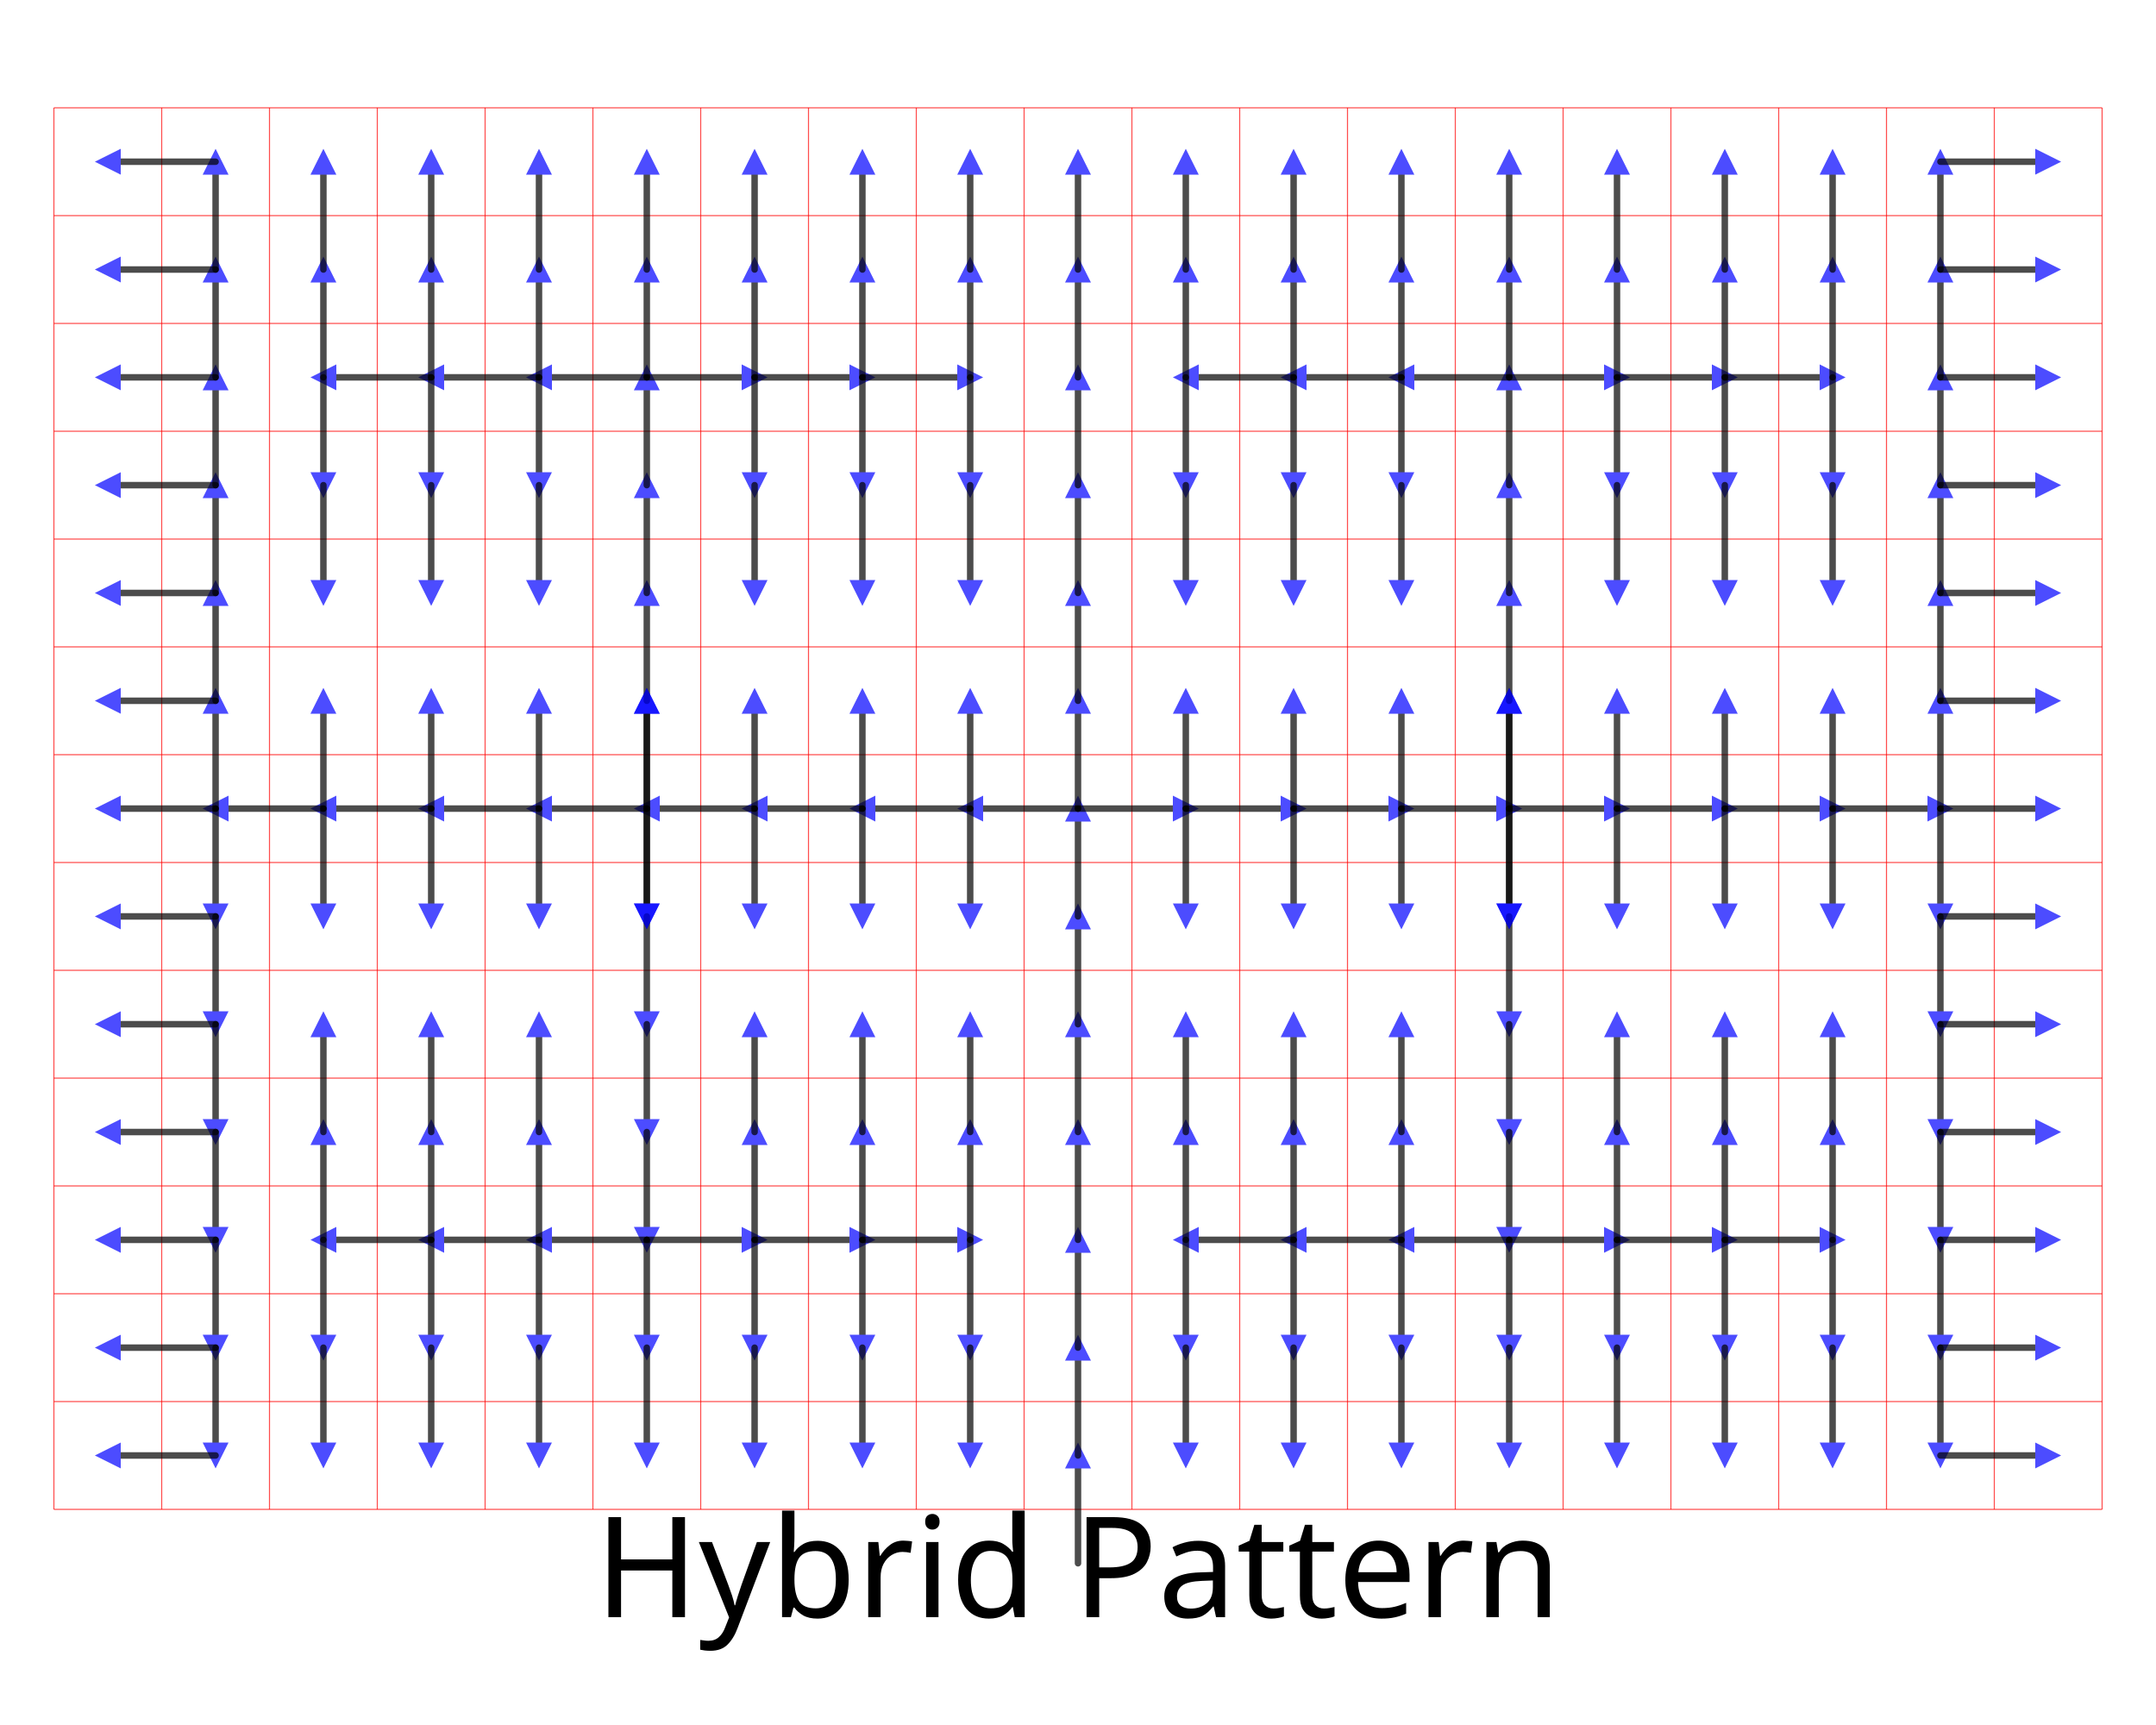
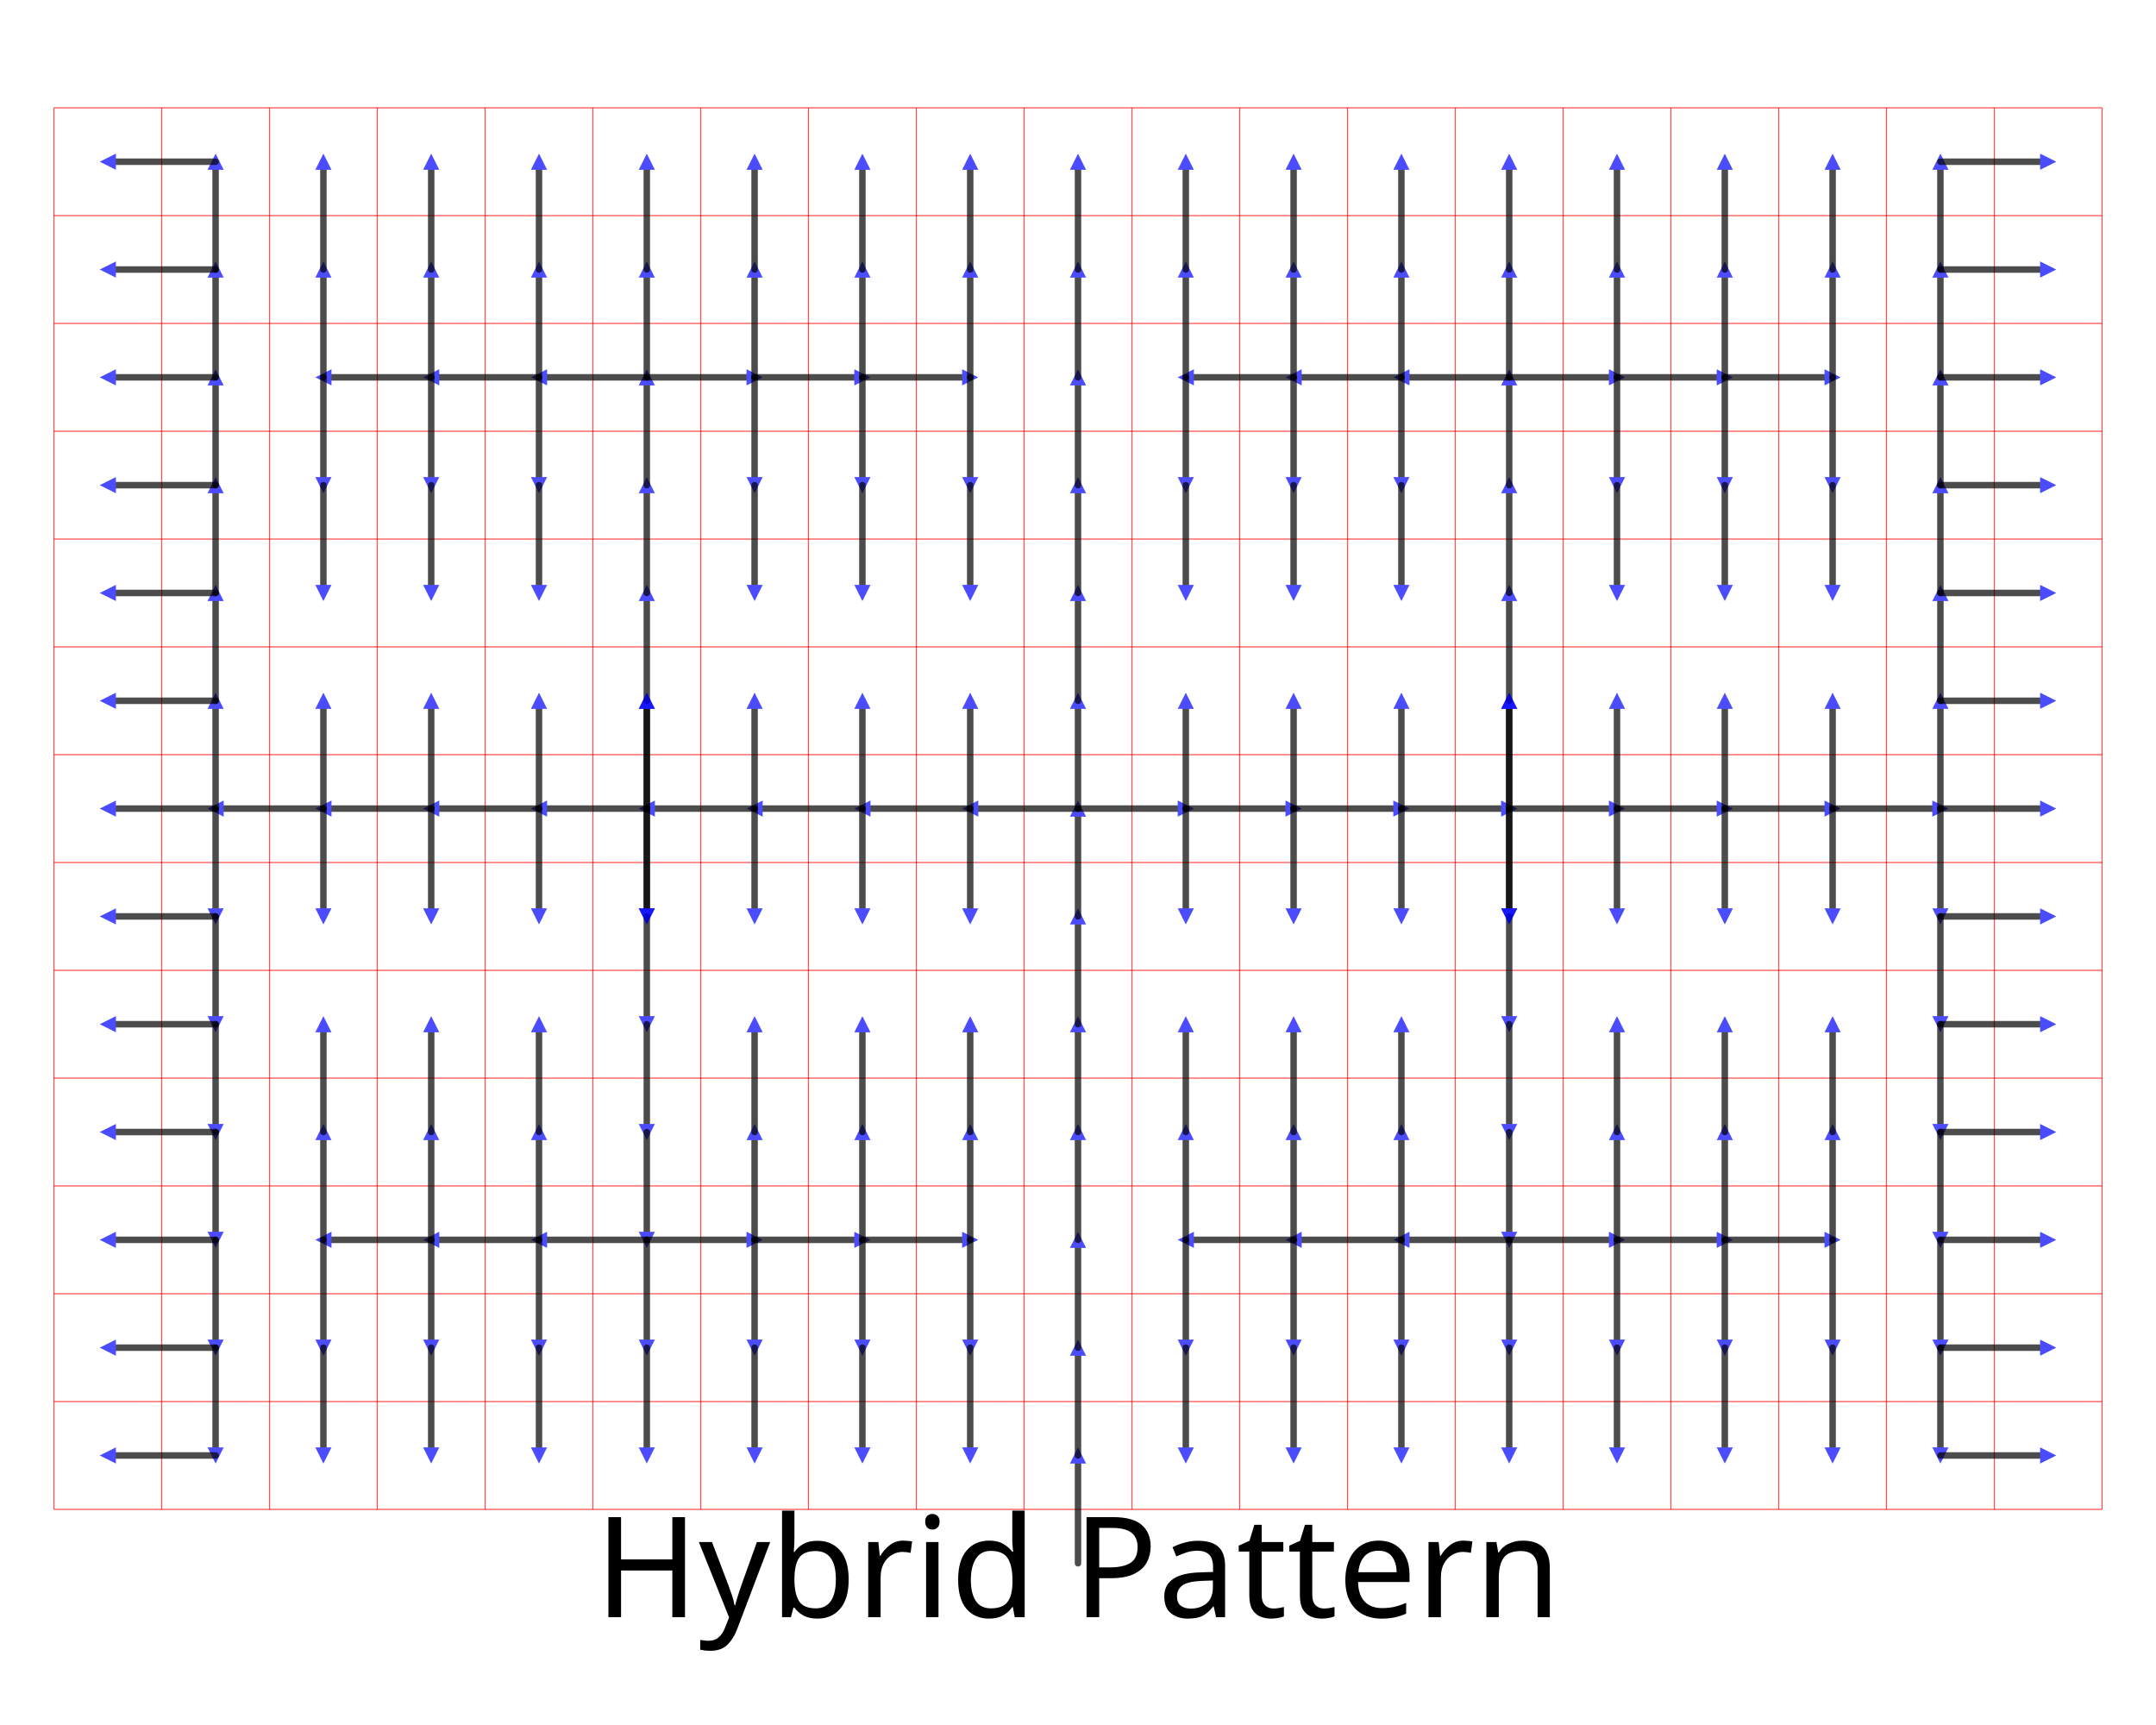
<svg xmlns="http://www.w3.org/2000/svg" baseProfile="full" height="320" version="1.1" viewBox="0,-290.0,400,320" width="400">
  <defs id="id18">
    <style type="text/css">
                text{font-family: Verdana;}
                svgg{background-color:grey;}
                .connection{stroke-linecap:round; opacity: 0.7; stroke-width:1.2;}
                span{text-anchor: "middle"; alignment_baseline: "middle"}
                .gridLabels{fill: grey;font-style: italic;font-weight: 900}
                .down{stroke-dasharray: 5;}
                .up{stroke-dasharray: 5;}
                .gridmarker{stroke:red; stroke-width:0.2; opacity: 0.7;}
                </style>
-     <marker id="id17" markerHeight="10" markerUnits="strokeWidth" markerWidth="8" orient="auto" refX="30" refY="30" viewBox="0 0 120 120">
+     <marker id="id17" markerHeight="10" markerUnits="strokeWidth" markerWidth="5" orient="auto" refX="30" refY="30" viewBox="0 0 120 120">
      <path d="M 0 0 L 60 30 L 0 60 z" fill="blue" />
    </marker>
  </defs>
  <g id="markers" transform="scale(1,-1)">
    <line class="gridmarker" x1="10.0" x2="10.0" y1="10.0" y2="270.0" />
    <line class="gridmarker" x1="30.0" x2="30.0" y1="10.0" y2="270.0" />
    <line class="gridmarker" x1="50.0" x2="50.0" y1="10.0" y2="270.0" />
    <line class="gridmarker" x1="70.0" x2="70.0" y1="10.0" y2="270.0" />
    <line class="gridmarker" x1="90.0" x2="90.0" y1="10.0" y2="270.0" />
    <line class="gridmarker" x1="110.0" x2="110.0" y1="10.0" y2="270.0" />
    <line class="gridmarker" x1="130.0" x2="130.0" y1="10.0" y2="270.0" />
    <line class="gridmarker" x1="150.0" x2="150.0" y1="10.0" y2="270.0" />
    <line class="gridmarker" x1="170.0" x2="170.0" y1="10.0" y2="270.0" />
    <line class="gridmarker" x1="190.0" x2="190.0" y1="10.0" y2="270.0" />
    <line class="gridmarker" x1="210.0" x2="210.0" y1="10.0" y2="270.0" />
    <line class="gridmarker" x1="230.0" x2="230.0" y1="10.0" y2="270.0" />
    <line class="gridmarker" x1="250.0" x2="250.0" y1="10.0" y2="270.0" />
    <line class="gridmarker" x1="270.0" x2="270.0" y1="10.0" y2="270.0" />
    <line class="gridmarker" x1="290.0" x2="290.0" y1="10.0" y2="270.0" />
    <line class="gridmarker" x1="310.0" x2="310.0" y1="10.0" y2="270.0" />
    <line class="gridmarker" x1="330.0" x2="330.0" y1="10.0" y2="270.0" />
    <line class="gridmarker" x1="350.0" x2="350.0" y1="10.0" y2="270.0" />
    <line class="gridmarker" x1="370.0" x2="370.0" y1="10.0" y2="270.0" />
    <line class="gridmarker" x1="390.0" x2="390.0" y1="10.0" y2="270.0" />
    <line class="gridmarker" x1="10.0" x2="390.0" y1="10.0" y2="10.0" />
    <line class="gridmarker" x1="10.0" x2="390.0" y1="30.0" y2="30.0" />
    <line class="gridmarker" x1="10.0" x2="390.0" y1="50.0" y2="50.0" />
    <line class="gridmarker" x1="10.0" x2="390.0" y1="70.0" y2="70.0" />
    <line class="gridmarker" x1="10.0" x2="390.0" y1="90.0" y2="90.0" />
    <line class="gridmarker" x1="10.0" x2="390.0" y1="110.0" y2="110.0" />
    <line class="gridmarker" x1="10.0" x2="390.0" y1="130.0" y2="130.0" />
    <line class="gridmarker" x1="10.0" x2="390.0" y1="150.0" y2="150.0" />
    <line class="gridmarker" x1="10.0" x2="390.0" y1="170.0" y2="170.0" />
    <line class="gridmarker" x1="10.0" x2="390.0" y1="190.0" y2="190.0" />
    <line class="gridmarker" x1="10.0" x2="390.0" y1="210.0" y2="210.0" />
    <line class="gridmarker" x1="10.0" x2="390.0" y1="230.0" y2="230.0" />
    <line class="gridmarker" x1="10.0" x2="390.0" y1="250.0" y2="250.0" />
    <line class="gridmarker" x1="10.0" x2="390.0" y1="270.0" y2="270.0" />
  </g>
  <g id="main" transform="scale(1,-1)">
    <line class="connection same" marker-end="url(#id17)" stroke=" black" x1="200" x2="200" y1="0" y2="20" />
    <line class="connection same" marker-end="url(#id17)" stroke=" black" x1="200" x2="200" y1="20" y2="40" />
    <line class="connection same" marker-end="url(#id17)" stroke=" black" x1="200" x2="200" y1="40" y2="60" />
    <line class="connection same" marker-end="url(#id17)" stroke=" black" x1="200" x2="200" y1="60" y2="80" />
    <line class="connection same" marker-end="url(#id17)" stroke=" black" x1="200" x2="200" y1="80" y2="100" />
    <line class="connection same" marker-end="url(#id17)" stroke=" black" x1="200" x2="200" y1="100" y2="120" />
    <line class="connection same" marker-end="url(#id17)" stroke=" black" x1="200" x2="200" y1="120" y2="140" />
    <line class="connection same" marker-end="url(#id17)" stroke=" black" x1="200.0" x2="220.0" y1="140" y2="140" />
    <line class="connection same" marker-end="url(#id17)" stroke=" black" x1="220.0" x2="240.0" y1="140" y2="140" />
    <line class="connection same" marker-end="url(#id17)" stroke=" black" x1="240.0" x2="260.0" y1="140" y2="140" />
    <line class="connection same" marker-end="url(#id17)" stroke=" black" x1="260.0" x2="280.0" y1="140" y2="140" />
    <line class="connection same" marker-end="url(#id17)" stroke=" black" x1="280.0" x2="280.0" y1="140" y2="160" />
    <line class="connection same" marker-end="url(#id17)" stroke=" black" x1="280.0" x2="280.0" y1="160" y2="180" />
    <line class="connection same" marker-end="url(#id17)" stroke=" black" x1="280.0" x2="280.0" y1="180" y2="200" />
    <line class="connection same" marker-end="url(#id17)" stroke=" black" x1="280.0" x2="280.0" y1="200" y2="220" />
    <line class="connection same" marker-end="url(#id17)" stroke=" black" x1="280.0" x2="280.0" y1="220" y2="240" />
    <line class="connection same" marker-end="url(#id17)" stroke=" black" x1="280.0" x2="280.0" y1="240" y2="260" />
    <line class="connection same" marker-end="url(#id17)" stroke=" black" x1="280.0" x2="280.0" y1="140" y2="120" />
    <line class="connection same" marker-end="url(#id17)" stroke=" black" x1="280.0" x2="280.0" y1="120" y2="100" />
    <line class="connection same" marker-end="url(#id17)" stroke=" black" x1="280.0" x2="280.0" y1="100" y2="80" />
    <line class="connection same" marker-end="url(#id17)" stroke=" black" x1="280.0" x2="280.0" y1="80" y2="60" />
    <line class="connection same" marker-end="url(#id17)" stroke=" black" x1="280.0" x2="280.0" y1="60" y2="40" />
    <line class="connection same" marker-end="url(#id17)" stroke=" black" x1="280.0" x2="280.0" y1="40" y2="20" />
    <line class="connection same" marker-end="url(#id17)" stroke=" black" x1="280.0" x2="300.0" y1="140" y2="140" />
    <line class="connection same" marker-end="url(#id17)" stroke=" black" x1="300.0" x2="320.0" y1="140" y2="140" />
    <line class="connection same" marker-end="url(#id17)" stroke=" black" x1="320.0" x2="340.0" y1="140" y2="140" />
    <line class="connection same" marker-end="url(#id17)" stroke=" black" x1="340.0" x2="360.0" y1="140" y2="140" />
    <line class="connection same" marker-end="url(#id17)" stroke=" black" x1="360.0" x2="360.0" y1="140" y2="160" />
    <line class="connection same" marker-end="url(#id17)" stroke=" black" x1="360.0" x2="360.0" y1="160" y2="180" />
    <line class="connection same" marker-end="url(#id17)" stroke=" black" x1="360.0" x2="360.0" y1="180" y2="200" />
    <line class="connection same" marker-end="url(#id17)" stroke=" black" x1="360.0" x2="360.0" y1="200" y2="220" />
    <line class="connection same" marker-end="url(#id17)" stroke=" black" x1="360.0" x2="360.0" y1="220" y2="240" />
    <line class="connection same" marker-end="url(#id17)" stroke=" black" x1="360.0" x2="360.0" y1="240" y2="260" />
    <line class="connection same" marker-end="url(#id17)" stroke=" black" x1="360.0" x2="360.0" y1="140" y2="120" />
    <line class="connection same" marker-end="url(#id17)" stroke=" black" x1="360.0" x2="360.0" y1="120" y2="100" />
    <line class="connection same" marker-end="url(#id17)" stroke=" black" x1="360.0" x2="360.0" y1="100" y2="80" />
    <line class="connection same" marker-end="url(#id17)" stroke=" black" x1="360.0" x2="360.0" y1="80" y2="60" />
    <line class="connection same" marker-end="url(#id17)" stroke=" black" x1="360.0" x2="360.0" y1="60" y2="40" />
    <line class="connection same" marker-end="url(#id17)" stroke=" black" x1="360.0" x2="360.0" y1="40" y2="20" />
    <line class="connection same" marker-end="url(#id17)" stroke=" black" x1="200.0" x2="180.0" y1="140" y2="140" />
    <line class="connection same" marker-end="url(#id17)" stroke=" black" x1="180.0" x2="160.0" y1="140" y2="140" />
    <line class="connection same" marker-end="url(#id17)" stroke=" black" x1="160.0" x2="140.0" y1="140" y2="140" />
    <line class="connection same" marker-end="url(#id17)" stroke=" black" x1="140.0" x2="120.0" y1="140" y2="140" />
    <line class="connection same" marker-end="url(#id17)" stroke=" black" x1="120.0" x2="120.0" y1="140" y2="160" />
    <line class="connection same" marker-end="url(#id17)" stroke=" black" x1="120.0" x2="120.0" y1="160" y2="180" />
    <line class="connection same" marker-end="url(#id17)" stroke=" black" x1="120.0" x2="120.0" y1="180" y2="200" />
    <line class="connection same" marker-end="url(#id17)" stroke=" black" x1="120.0" x2="120.0" y1="200" y2="220" />
    <line class="connection same" marker-end="url(#id17)" stroke=" black" x1="120.0" x2="120.0" y1="220" y2="240" />
    <line class="connection same" marker-end="url(#id17)" stroke=" black" x1="120.0" x2="120.0" y1="240" y2="260" />
    <line class="connection same" marker-end="url(#id17)" stroke=" black" x1="120.0" x2="120.0" y1="140" y2="120" />
    <line class="connection same" marker-end="url(#id17)" stroke=" black" x1="120.0" x2="120.0" y1="120" y2="100" />
    <line class="connection same" marker-end="url(#id17)" stroke=" black" x1="120.0" x2="120.0" y1="100" y2="80" />
    <line class="connection same" marker-end="url(#id17)" stroke=" black" x1="120.0" x2="120.0" y1="80" y2="60" />
    <line class="connection same" marker-end="url(#id17)" stroke=" black" x1="120.0" x2="120.0" y1="60" y2="40" />
    <line class="connection same" marker-end="url(#id17)" stroke=" black" x1="120.0" x2="120.0" y1="40" y2="20" />
    <line class="connection same" marker-end="url(#id17)" stroke=" black" x1="120.0" x2="100.0" y1="140" y2="140" />
    <line class="connection same" marker-end="url(#id17)" stroke=" black" x1="100.0" x2="80.0" y1="140" y2="140" />
    <line class="connection same" marker-end="url(#id17)" stroke=" black" x1="80.0" x2="60.0" y1="140" y2="140" />
    <line class="connection same" marker-end="url(#id17)" stroke=" black" x1="60.0" x2="40.0" y1="140" y2="140" />
    <line class="connection same" marker-end="url(#id17)" stroke=" black" x1="40.0" x2="40.0" y1="140" y2="160" />
    <line class="connection same" marker-end="url(#id17)" stroke=" black" x1="40.0" x2="40.0" y1="160" y2="180" />
    <line class="connection same" marker-end="url(#id17)" stroke=" black" x1="40.0" x2="40.0" y1="180" y2="200" />
    <line class="connection same" marker-end="url(#id17)" stroke=" black" x1="40.0" x2="40.0" y1="200" y2="220" />
    <line class="connection same" marker-end="url(#id17)" stroke=" black" x1="40.0" x2="40.0" y1="220" y2="240" />
    <line class="connection same" marker-end="url(#id17)" stroke=" black" x1="40.0" x2="40.0" y1="240" y2="260" />
    <line class="connection same" marker-end="url(#id17)" stroke=" black" x1="40.0" x2="40.0" y1="140" y2="120" />
    <line class="connection same" marker-end="url(#id17)" stroke=" black" x1="40.0" x2="40.0" y1="120" y2="100" />
    <line class="connection same" marker-end="url(#id17)" stroke=" black" x1="40.0" x2="40.0" y1="100" y2="80" />
    <line class="connection same" marker-end="url(#id17)" stroke=" black" x1="40.0" x2="40.0" y1="80" y2="60" />
    <line class="connection same" marker-end="url(#id17)" stroke=" black" x1="40.0" x2="40.0" y1="60" y2="40" />
    <line class="connection same" marker-end="url(#id17)" stroke=" black" x1="40.0" x2="40.0" y1="40" y2="20" />
    <line class="connection same" marker-end="url(#id17)" stroke=" black" x1="120" x2="140" y1="60" y2="60" />
    <line class="connection same" marker-end="url(#id17)" stroke=" black" x1="140" x2="140" y1="60" y2="80" />
    <line class="connection same" marker-end="url(#id17)" stroke=" black" x1="140" x2="140" y1="80" y2="100" />
    <line class="connection same" marker-end="url(#id17)" stroke=" black" x1="140" x2="140" y1="60" y2="40" />
    <line class="connection same" marker-end="url(#id17)" stroke=" black" x1="140" x2="140" y1="40" y2="20" />
    <line class="connection same" marker-end="url(#id17)" stroke=" black" x1="140" x2="160" y1="60" y2="60" />
    <line class="connection same" marker-end="url(#id17)" stroke=" black" x1="160" x2="160" y1="60" y2="80" />
    <line class="connection same" marker-end="url(#id17)" stroke=" black" x1="160" x2="160" y1="80" y2="100" />
    <line class="connection same" marker-end="url(#id17)" stroke=" black" x1="160" x2="160" y1="60" y2="40" />
    <line class="connection same" marker-end="url(#id17)" stroke=" black" x1="160" x2="160" y1="40" y2="20" />
    <line class="connection same" marker-end="url(#id17)" stroke=" black" x1="160" x2="180" y1="60" y2="60" />
    <line class="connection same" marker-end="url(#id17)" stroke=" black" x1="180" x2="180" y1="60" y2="80" />
    <line class="connection same" marker-end="url(#id17)" stroke=" black" x1="180" x2="180" y1="80" y2="100" />
    <line class="connection same" marker-end="url(#id17)" stroke=" black" x1="180" x2="180" y1="60" y2="40" />
    <line class="connection same" marker-end="url(#id17)" stroke=" black" x1="180" x2="180" y1="40" y2="20" />
    <line class="connection same" marker-end="url(#id17)" stroke=" black" x1="120" x2="100" y1="60" y2="60" />
    <line class="connection same" marker-end="url(#id17)" stroke=" black" x1="100" x2="100" y1="60" y2="80" />
    <line class="connection same" marker-end="url(#id17)" stroke=" black" x1="100" x2="100" y1="80" y2="100" />
    <line class="connection same" marker-end="url(#id17)" stroke=" black" x1="100" x2="100" y1="60" y2="40" />
    <line class="connection same" marker-end="url(#id17)" stroke=" black" x1="100" x2="100" y1="40" y2="20" />
    <line class="connection same" marker-end="url(#id17)" stroke=" black" x1="100" x2="80" y1="60" y2="60" />
    <line class="connection same" marker-end="url(#id17)" stroke=" black" x1="80" x2="80" y1="60" y2="80" />
    <line class="connection same" marker-end="url(#id17)" stroke=" black" x1="80" x2="80" y1="80" y2="100" />
    <line class="connection same" marker-end="url(#id17)" stroke=" black" x1="80" x2="80" y1="60" y2="40" />
    <line class="connection same" marker-end="url(#id17)" stroke=" black" x1="80" x2="80" y1="40" y2="20" />
    <line class="connection same" marker-end="url(#id17)" stroke=" black" x1="80" x2="60" y1="60" y2="60" />
    <line class="connection same" marker-end="url(#id17)" stroke=" black" x1="60" x2="60" y1="60" y2="80" />
    <line class="connection same" marker-end="url(#id17)" stroke=" black" x1="60" x2="60" y1="80" y2="100" />
    <line class="connection same" marker-end="url(#id17)" stroke=" black" x1="60" x2="60" y1="60" y2="40" />
    <line class="connection same" marker-end="url(#id17)" stroke=" black" x1="60" x2="60" y1="40" y2="20" />
    <line class="connection same" marker-end="url(#id17)" stroke=" black" x1="120" x2="140" y1="220" y2="220" />
    <line class="connection same" marker-end="url(#id17)" stroke=" black" x1="140" x2="140" y1="220" y2="240" />
    <line class="connection same" marker-end="url(#id17)" stroke=" black" x1="140" x2="140" y1="240" y2="260" />
    <line class="connection same" marker-end="url(#id17)" stroke=" black" x1="140" x2="140" y1="220" y2="200" />
    <line class="connection same" marker-end="url(#id17)" stroke=" black" x1="140" x2="140" y1="200" y2="180" />
    <line class="connection same" marker-end="url(#id17)" stroke=" black" x1="140" x2="160" y1="220" y2="220" />
    <line class="connection same" marker-end="url(#id17)" stroke=" black" x1="160" x2="160" y1="220" y2="240" />
    <line class="connection same" marker-end="url(#id17)" stroke=" black" x1="160" x2="160" y1="240" y2="260" />
    <line class="connection same" marker-end="url(#id17)" stroke=" black" x1="160" x2="160" y1="220" y2="200" />
    <line class="connection same" marker-end="url(#id17)" stroke=" black" x1="160" x2="160" y1="200" y2="180" />
    <line class="connection same" marker-end="url(#id17)" stroke=" black" x1="160" x2="180" y1="220" y2="220" />
    <line class="connection same" marker-end="url(#id17)" stroke=" black" x1="180" x2="180" y1="220" y2="240" />
    <line class="connection same" marker-end="url(#id17)" stroke=" black" x1="180" x2="180" y1="240" y2="260" />
    <line class="connection same" marker-end="url(#id17)" stroke=" black" x1="180" x2="180" y1="220" y2="200" />
    <line class="connection same" marker-end="url(#id17)" stroke=" black" x1="180" x2="180" y1="200" y2="180" />
    <line class="connection same" marker-end="url(#id17)" stroke=" black" x1="120" x2="100" y1="220" y2="220" />
    <line class="connection same" marker-end="url(#id17)" stroke=" black" x1="100" x2="100" y1="220" y2="240" />
    <line class="connection same" marker-end="url(#id17)" stroke=" black" x1="100" x2="100" y1="240" y2="260" />
    <line class="connection same" marker-end="url(#id17)" stroke=" black" x1="100" x2="100" y1="220" y2="200" />
    <line class="connection same" marker-end="url(#id17)" stroke=" black" x1="100" x2="100" y1="200" y2="180" />
    <line class="connection same" marker-end="url(#id17)" stroke=" black" x1="100" x2="80" y1="220" y2="220" />
    <line class="connection same" marker-end="url(#id17)" stroke=" black" x1="80" x2="80" y1="220" y2="240" />
    <line class="connection same" marker-end="url(#id17)" stroke=" black" x1="80" x2="80" y1="240" y2="260" />
    <line class="connection same" marker-end="url(#id17)" stroke=" black" x1="80" x2="80" y1="220" y2="200" />
    <line class="connection same" marker-end="url(#id17)" stroke=" black" x1="80" x2="80" y1="200" y2="180" />
    <line class="connection same" marker-end="url(#id17)" stroke=" black" x1="80" x2="60" y1="220" y2="220" />
    <line class="connection same" marker-end="url(#id17)" stroke=" black" x1="60" x2="60" y1="220" y2="240" />
    <line class="connection same" marker-end="url(#id17)" stroke=" black" x1="60" x2="60" y1="240" y2="260" />
    <line class="connection same" marker-end="url(#id17)" stroke=" black" x1="60" x2="60" y1="220" y2="200" />
    <line class="connection same" marker-end="url(#id17)" stroke=" black" x1="60" x2="60" y1="200" y2="180" />
    <line class="connection same" marker-end="url(#id17)" stroke=" black" x1="280" x2="300" y1="60" y2="60" />
    <line class="connection same" marker-end="url(#id17)" stroke=" black" x1="300" x2="300" y1="60" y2="80" />
    <line class="connection same" marker-end="url(#id17)" stroke=" black" x1="300" x2="300" y1="80" y2="100" />
    <line class="connection same" marker-end="url(#id17)" stroke=" black" x1="300" x2="300" y1="60" y2="40" />
    <line class="connection same" marker-end="url(#id17)" stroke=" black" x1="300" x2="300" y1="40" y2="20" />
    <line class="connection same" marker-end="url(#id17)" stroke=" black" x1="300" x2="320" y1="60" y2="60" />
    <line class="connection same" marker-end="url(#id17)" stroke=" black" x1="320" x2="320" y1="60" y2="80" />
    <line class="connection same" marker-end="url(#id17)" stroke=" black" x1="320" x2="320" y1="80" y2="100" />
    <line class="connection same" marker-end="url(#id17)" stroke=" black" x1="320" x2="320" y1="60" y2="40" />
    <line class="connection same" marker-end="url(#id17)" stroke=" black" x1="320" x2="320" y1="40" y2="20" />
    <line class="connection same" marker-end="url(#id17)" stroke=" black" x1="320" x2="340" y1="60" y2="60" />
    <line class="connection same" marker-end="url(#id17)" stroke=" black" x1="340" x2="340" y1="60" y2="80" />
    <line class="connection same" marker-end="url(#id17)" stroke=" black" x1="340" x2="340" y1="80" y2="100" />
    <line class="connection same" marker-end="url(#id17)" stroke=" black" x1="340" x2="340" y1="60" y2="40" />
    <line class="connection same" marker-end="url(#id17)" stroke=" black" x1="340" x2="340" y1="40" y2="20" />
    <line class="connection same" marker-end="url(#id17)" stroke=" black" x1="280" x2="260" y1="60" y2="60" />
    <line class="connection same" marker-end="url(#id17)" stroke=" black" x1="260" x2="260" y1="60" y2="80" />
    <line class="connection same" marker-end="url(#id17)" stroke=" black" x1="260" x2="260" y1="80" y2="100" />
    <line class="connection same" marker-end="url(#id17)" stroke=" black" x1="260" x2="260" y1="60" y2="40" />
    <line class="connection same" marker-end="url(#id17)" stroke=" black" x1="260" x2="260" y1="40" y2="20" />
    <line class="connection same" marker-end="url(#id17)" stroke=" black" x1="260" x2="240" y1="60" y2="60" />
    <line class="connection same" marker-end="url(#id17)" stroke=" black" x1="240" x2="240" y1="60" y2="80" />
    <line class="connection same" marker-end="url(#id17)" stroke=" black" x1="240" x2="240" y1="80" y2="100" />
    <line class="connection same" marker-end="url(#id17)" stroke=" black" x1="240" x2="240" y1="60" y2="40" />
    <line class="connection same" marker-end="url(#id17)" stroke=" black" x1="240" x2="240" y1="40" y2="20" />
    <line class="connection same" marker-end="url(#id17)" stroke=" black" x1="240" x2="220" y1="60" y2="60" />
    <line class="connection same" marker-end="url(#id17)" stroke=" black" x1="220" x2="220" y1="60" y2="80" />
    <line class="connection same" marker-end="url(#id17)" stroke=" black" x1="220" x2="220" y1="80" y2="100" />
    <line class="connection same" marker-end="url(#id17)" stroke=" black" x1="220" x2="220" y1="60" y2="40" />
    <line class="connection same" marker-end="url(#id17)" stroke=" black" x1="220" x2="220" y1="40" y2="20" />
    <line class="connection same" marker-end="url(#id17)" stroke=" black" x1="280" x2="300" y1="220" y2="220" />
    <line class="connection same" marker-end="url(#id17)" stroke=" black" x1="300" x2="300" y1="220" y2="240" />
    <line class="connection same" marker-end="url(#id17)" stroke=" black" x1="300" x2="300" y1="240" y2="260" />
    <line class="connection same" marker-end="url(#id17)" stroke=" black" x1="300" x2="300" y1="220" y2="200" />
    <line class="connection same" marker-end="url(#id17)" stroke=" black" x1="300" x2="300" y1="200" y2="180" />
    <line class="connection same" marker-end="url(#id17)" stroke=" black" x1="300" x2="320" y1="220" y2="220" />
    <line class="connection same" marker-end="url(#id17)" stroke=" black" x1="320" x2="320" y1="220" y2="240" />
    <line class="connection same" marker-end="url(#id17)" stroke=" black" x1="320" x2="320" y1="240" y2="260" />
    <line class="connection same" marker-end="url(#id17)" stroke=" black" x1="320" x2="320" y1="220" y2="200" />
    <line class="connection same" marker-end="url(#id17)" stroke=" black" x1="320" x2="320" y1="200" y2="180" />
    <line class="connection same" marker-end="url(#id17)" stroke=" black" x1="320" x2="340" y1="220" y2="220" />
    <line class="connection same" marker-end="url(#id17)" stroke=" black" x1="340" x2="340" y1="220" y2="240" />
    <line class="connection same" marker-end="url(#id17)" stroke=" black" x1="340" x2="340" y1="240" y2="260" />
    <line class="connection same" marker-end="url(#id17)" stroke=" black" x1="340" x2="340" y1="220" y2="200" />
    <line class="connection same" marker-end="url(#id17)" stroke=" black" x1="340" x2="340" y1="200" y2="180" />
    <line class="connection same" marker-end="url(#id17)" stroke=" black" x1="280" x2="260" y1="220" y2="220" />
    <line class="connection same" marker-end="url(#id17)" stroke=" black" x1="260" x2="260" y1="220" y2="240" />
    <line class="connection same" marker-end="url(#id17)" stroke=" black" x1="260" x2="260" y1="240" y2="260" />
    <line class="connection same" marker-end="url(#id17)" stroke=" black" x1="260" x2="260" y1="220" y2="200" />
    <line class="connection same" marker-end="url(#id17)" stroke=" black" x1="260" x2="260" y1="200" y2="180" />
    <line class="connection same" marker-end="url(#id17)" stroke=" black" x1="260" x2="240" y1="220" y2="220" />
    <line class="connection same" marker-end="url(#id17)" stroke=" black" x1="240" x2="240" y1="220" y2="240" />
    <line class="connection same" marker-end="url(#id17)" stroke=" black" x1="240" x2="240" y1="240" y2="260" />
    <line class="connection same" marker-end="url(#id17)" stroke=" black" x1="240" x2="240" y1="220" y2="200" />
    <line class="connection same" marker-end="url(#id17)" stroke=" black" x1="240" x2="240" y1="200" y2="180" />
    <line class="connection same" marker-end="url(#id17)" stroke=" black" x1="240" x2="220" y1="220" y2="220" />
    <line class="connection same" marker-end="url(#id17)" stroke=" black" x1="220" x2="220" y1="220" y2="240" />
    <line class="connection same" marker-end="url(#id17)" stroke=" black" x1="220" x2="220" y1="240" y2="260" />
    <line class="connection same" marker-end="url(#id17)" stroke=" black" x1="220" x2="220" y1="220" y2="200" />
    <line class="connection same" marker-end="url(#id17)" stroke=" black" x1="220" x2="220" y1="200" y2="180" />
    <line class="connection same" marker-end="url(#id17)" stroke=" black" x1="40" x2="20" y1="20" y2="20" />
    <line class="connection same" marker-end="url(#id17)" stroke=" black" x1="360" x2="380" y1="20" y2="20" />
    <line class="connection same" marker-end="url(#id17)" stroke=" black" x1="40" x2="20" y1="40" y2="40" />
    <line class="connection same" marker-end="url(#id17)" stroke=" black" x1="360" x2="380" y1="40" y2="40" />
    <line class="connection same" marker-end="url(#id17)" stroke=" black" x1="40" x2="20" y1="60" y2="60" />
    <line class="connection same" marker-end="url(#id17)" stroke=" black" x1="360" x2="380" y1="60" y2="60" />
    <line class="connection same" marker-end="url(#id17)" stroke=" black" x1="40" x2="20" y1="80" y2="80" />
    <line class="connection same" marker-end="url(#id17)" stroke=" black" x1="360" x2="380" y1="80" y2="80" />
    <line class="connection same" marker-end="url(#id17)" stroke=" black" x1="40" x2="20" y1="100" y2="100" />
    <line class="connection same" marker-end="url(#id17)" stroke=" black" x1="360" x2="380" y1="100" y2="100" />
    <line class="connection same" marker-end="url(#id17)" stroke=" black" x1="40" x2="20" y1="120" y2="120" />
    <line class="connection same" marker-end="url(#id17)" stroke=" black" x1="360" x2="380" y1="120" y2="120" />
    <line class="connection same" marker-end="url(#id17)" stroke=" black" x1="40" x2="20" y1="140" y2="140" />
    <line class="connection same" marker-end="url(#id17)" stroke=" black" x1="360" x2="380" y1="140" y2="140" />
    <line class="connection same" marker-end="url(#id17)" stroke=" black" x1="40" x2="20" y1="160" y2="160" />
    <line class="connection same" marker-end="url(#id17)" stroke=" black" x1="360" x2="380" y1="160" y2="160" />
    <line class="connection same" marker-end="url(#id17)" stroke=" black" x1="40" x2="20" y1="180" y2="180" />
    <line class="connection same" marker-end="url(#id17)" stroke=" black" x1="360" x2="380" y1="180" y2="180" />
    <line class="connection same" marker-end="url(#id17)" stroke=" black" x1="40" x2="20" y1="200" y2="200" />
    <line class="connection same" marker-end="url(#id17)" stroke=" black" x1="360" x2="380" y1="200" y2="200" />
    <line class="connection same" marker-end="url(#id17)" stroke=" black" x1="40" x2="20" y1="220" y2="220" />
    <line class="connection same" marker-end="url(#id17)" stroke=" black" x1="360" x2="380" y1="220" y2="220" />
    <line class="connection same" marker-end="url(#id17)" stroke=" black" x1="40" x2="20" y1="240" y2="240" />
    <line class="connection same" marker-end="url(#id17)" stroke=" black" x1="360" x2="380" y1="240" y2="240" />
    <line class="connection same" marker-end="url(#id17)" stroke=" black" x1="40" x2="20" y1="260" y2="260" />
    <line class="connection same" marker-end="url(#id17)" stroke=" black" x1="360" x2="380" y1="260" y2="260" />
    <line class="connection same" marker-end="url(#id17)" stroke=" black" x1="60" x2="60" y1="140" y2="160" />
    <line class="connection same" marker-end="url(#id17)" stroke=" black" x1="60" x2="60" y1="140" y2="120" />
    <line class="connection same" marker-end="url(#id17)" stroke=" black" x1="80" x2="80" y1="140" y2="160" />
    <line class="connection same" marker-end="url(#id17)" stroke=" black" x1="80" x2="80" y1="140" y2="120" />
    <line class="connection same" marker-end="url(#id17)" stroke=" black" x1="100" x2="100" y1="140" y2="160" />
    <line class="connection same" marker-end="url(#id17)" stroke=" black" x1="100" x2="100" y1="140" y2="120" />
    <line class="connection same" marker-end="url(#id17)" stroke=" black" x1="120" x2="120" y1="140" y2="160" />
    <line class="connection same" marker-end="url(#id17)" stroke=" black" x1="120" x2="120" y1="140" y2="120" />
    <line class="connection same" marker-end="url(#id17)" stroke=" black" x1="140" x2="140" y1="140" y2="160" />
    <line class="connection same" marker-end="url(#id17)" stroke=" black" x1="140" x2="140" y1="140" y2="120" />
    <line class="connection same" marker-end="url(#id17)" stroke=" black" x1="160" x2="160" y1="140" y2="160" />
    <line class="connection same" marker-end="url(#id17)" stroke=" black" x1="160" x2="160" y1="140" y2="120" />
    <line class="connection same" marker-end="url(#id17)" stroke=" black" x1="180" x2="180" y1="140" y2="160" />
    <line class="connection same" marker-end="url(#id17)" stroke=" black" x1="180" x2="180" y1="140" y2="120" />
    <line class="connection same" marker-end="url(#id17)" stroke=" black" x1="200" x2="200" y1="140" y2="160" />
    <line class="connection same" marker-end="url(#id17)" stroke=" black" x1="200" x2="200" y1="160" y2="180" />
    <line class="connection same" marker-end="url(#id17)" stroke=" black" x1="200" x2="200" y1="180" y2="200" />
    <line class="connection same" marker-end="url(#id17)" stroke=" black" x1="200" x2="200" y1="200" y2="220" />
    <line class="connection same" marker-end="url(#id17)" stroke=" black" x1="200" x2="200" y1="220" y2="240" />
    <line class="connection same" marker-end="url(#id17)" stroke=" black" x1="200" x2="200" y1="240" y2="260" />
    <line class="connection same" marker-end="url(#id17)" stroke=" black" x1="220" x2="220" y1="140" y2="160" />
    <line class="connection same" marker-end="url(#id17)" stroke=" black" x1="220" x2="220" y1="140" y2="120" />
    <line class="connection same" marker-end="url(#id17)" stroke=" black" x1="240" x2="240" y1="140" y2="160" />
    <line class="connection same" marker-end="url(#id17)" stroke=" black" x1="240" x2="240" y1="140" y2="120" />
    <line class="connection same" marker-end="url(#id17)" stroke=" black" x1="260" x2="260" y1="140" y2="160" />
    <line class="connection same" marker-end="url(#id17)" stroke=" black" x1="260" x2="260" y1="140" y2="120" />
    <line class="connection same" marker-end="url(#id17)" stroke=" black" x1="280" x2="280" y1="140" y2="160" />
    <line class="connection same" marker-end="url(#id17)" stroke=" black" x1="280" x2="280" y1="140" y2="120" />
    <line class="connection same" marker-end="url(#id17)" stroke=" black" x1="300" x2="300" y1="140" y2="160" />
    <line class="connection same" marker-end="url(#id17)" stroke=" black" x1="300" x2="300" y1="140" y2="120" />
    <line class="connection same" marker-end="url(#id17)" stroke=" black" x1="320" x2="320" y1="140" y2="160" />
    <line class="connection same" marker-end="url(#id17)" stroke=" black" x1="320" x2="320" y1="140" y2="120" />
    <line class="connection same" marker-end="url(#id17)" stroke=" black" x1="340" x2="340" y1="140" y2="160" />
    <line class="connection same" marker-end="url(#id17)" stroke=" black" x1="340" x2="340" y1="140" y2="120" />
    <g id="text">
      <text alignment-baseline="middle" class="moduleLabel" fill="black" font-size="26.0" text-anchor="middle" transform="scale(1,-1)" x="200.0" y="10.0">Hybrid Pattern</text>
    </g>
  </g>
</svg>
